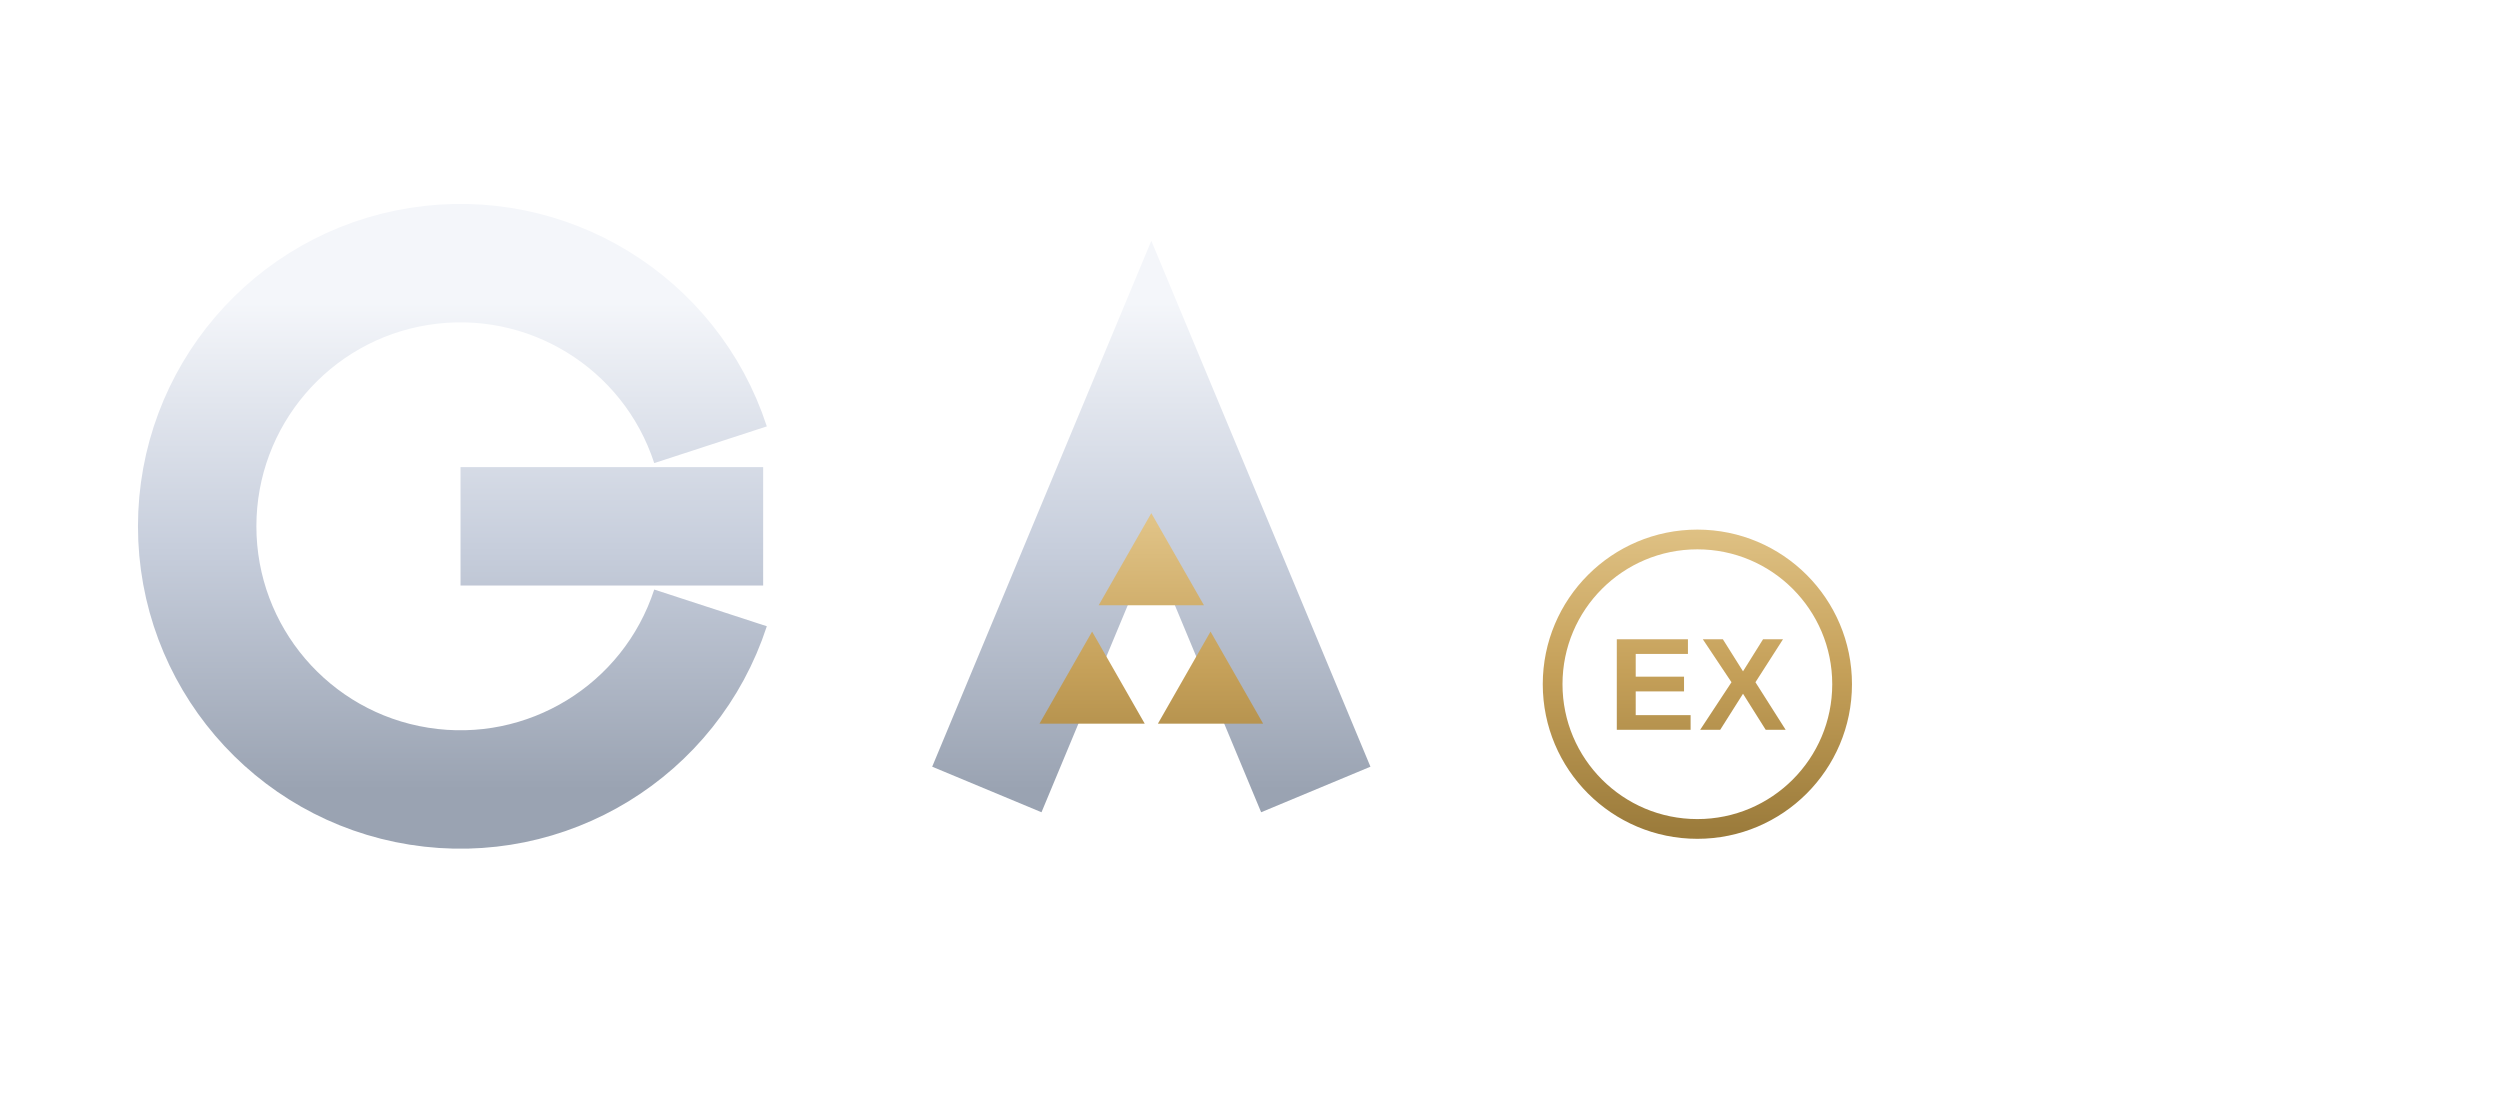
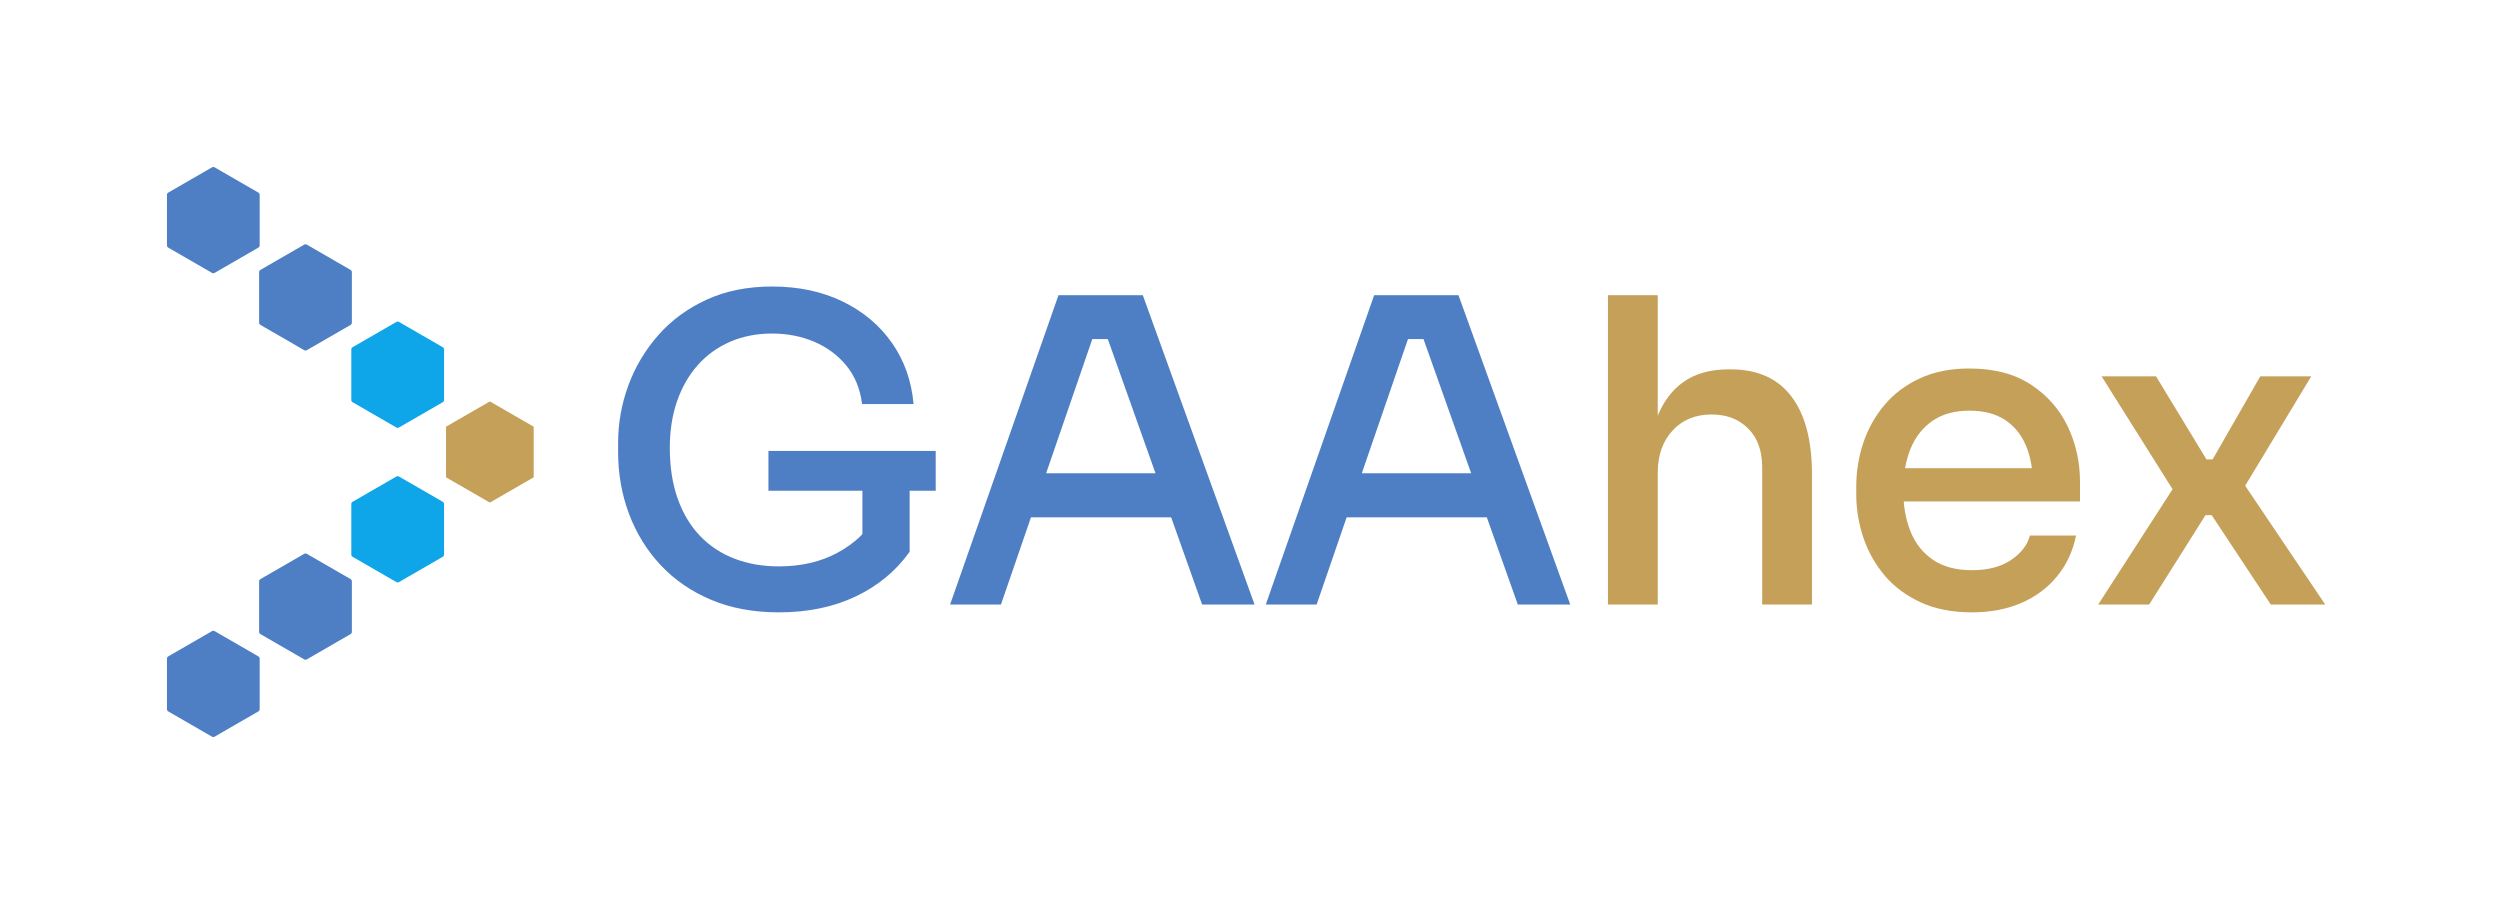
- <svg xmlns="http://www.w3.org/2000/svg" viewBox="0 0 380 170" role="img" aria-label="GAAhex">
-   <defs>
-     <linearGradient id="cob" x1="0" y1="46" x2="0" y2="120" gradientUnits="userSpaceOnUse">
-       <stop offset="0" stop-color="#F4F6FA" />
-       <stop offset="0.5" stop-color="#C7CEDC" />
-       <stop offset="1" stop-color="#9AA3B2" />
-     </linearGradient>
-     <linearGradient id="gold" x1="0" y1="78" x2="0" y2="126" gradientUnits="userSpaceOnUse">
-       <stop offset="0" stop-color="#E2C589" />
-       <stop offset="0.5" stop-color="#C5A059" />
-       <stop offset="1" stop-color="#9C7C3C" />
-     </linearGradient>
-   </defs>
-   <path d="M 108 67.6 A 40 40 0 1 0 108 92.4" fill="none" stroke="url(#cob)" stroke-width="18" stroke-linecap="butt" />
-   <path d="M 70 80 H 116" fill="none" stroke="url(#cob)" stroke-width="18" stroke-linecap="butt" />
-   <path d="M150 120 L175 60 L200 120" fill="none" stroke="url(#cob)" stroke-width="18" stroke-linejoin="miter" />
-   <path d="M175 46 L166 60 L184 60 Z" fill="url(#cob)" />
-   <path d="M175 78 L167 92 L183 92 Z" fill="url(#gold)" />
-   <path d="M166 96 L158 110 L174 110 Z" fill="url(#gold)" />
-   <path d="M184 96 L176 110 L192 110 Z" fill="url(#gold)" />
-   <circle cx="258" cy="104" r="22" fill="none" stroke="url(#gold)" stroke-width="3" />
-   <text x="258" y="104" font-family="Arial, Helvetica, sans-serif" font-size="20" font-weight="700" fill="url(#gold)" text-anchor="middle" dominant-baseline="central" letter-spacing="0.5">EX</text>
+ <svg xmlns="http://www.w3.org/2000/svg" width="885" height="320" viewBox="0 0 885 320">
+   <g transform="translate(-1.65,32.54) scale(0.8498)">
+     <g fill="#4E7FC4" stroke="#4E7FC4" stroke-width="2.108" stroke-linejoin="round">
+       <path d="M109.06 42.86 L90.80 32.32 L72.54 42.86 L72.54 63.94 L90.80 74.48 L109.06 63.94 Z" />
+       <path d="M147.46 75.06 L129.20 64.52 L110.94 75.06 L110.94 96.14 L129.20 106.68 L147.46 96.14 Z" />
+       <path d="M185.86 107.26 L167.60 96.72 L149.34 107.26 L149.34 128.34 L167.60 138.88 L185.86 128.34 Z" fill="#0EA5E9" stroke="#0EA5E9" />
+       <path d="M185.86 171.66 L167.60 161.12 L149.34 171.66 L149.34 192.74 L167.60 203.28 L185.86 192.74 Z" fill="#0EA5E9" stroke="#0EA5E9" />
+       <path d="M147.46 203.86 L129.20 193.32 L110.94 203.86 L110.94 224.94 L129.20 235.48 L147.46 224.94 Z" />
+       <path d="M109.06 236.06 L90.80 225.52 L72.54 236.06 L72.54 257.14 L90.80 267.68 L109.06 257.14 Z" />
+     </g>
+     <path d="M224.26 139.46 L206.00 128.92 L187.74 139.46 L187.74 160.54 L206.00 171.08 L224.26 160.54 Z" fill="#C5A059" />
+   </g>
+   <path d="M430.75 -18.5Q341.25 -18.5 271.0 11.125Q200.75 40.75 151.875 93.0Q103 145.25 77.25 213.875Q51.5 282.5 51.5 359.75V381.75Q51.5 451.25 75.625 517.0Q99.75 582.75 146.25 635.625Q192.75 688.5 260.5 719.5Q328.25 750.5 414.75 750.5Q508.25 750.5 580.875 715.375Q653.5 680.25 697.5 617.75Q741.5 555.25 748.75 473H627.25Q620.5 527 590.0 564.0Q559.5 601 514.0 620.25Q468.5 639.5 414.75 639.5Q360.75 639.5 316.125 620.25Q271.5 601 239.75 565.375Q208 529.75 190.75 480.25Q173.5 430.75 173.5 369.75Q173.5 302 192.125 249.75Q210.75 197.5 244.75 162.0Q278.75 126.5 326.125 108.25Q373.5 90 430.75 90Q510 90 569.625 122.375Q629.25 154.75 658.5 206.75L628 90V292.5H739.5V124.5Q691.25 56.75 612.375 19.125Q533.5 -18.5 430.75 -18.5ZM406.25 268.5V362.5H801V268.5Z" transform="translate(211.09,214.00) scale(0.15,-0.15)" fill="#4E7FC4" />
+   <path d="M23 0 278.75 730H477.75L741.5 0H617.75L387 649.5L436.25 626.5H314.75L366.5 649.5L143 0ZM188.5 205.75 227.25 309.75H532.75L571.5 205.75Z" transform="translate(332.89,214.00) scale(0.15,-0.15)" fill="#4E7FC4" />
+   <path d="M23 0 278.75 730H477.75L741.5 0H617.75L387 649.5L436.25 626.5H314.75L366.5 649.5L143 0ZM188.5 205.75 227.25 309.75H532.75L571.5 205.75Z" transform="translate(444.64,214.00) scale(0.15,-0.15)" fill="#4E7FC4" />
+   <path d="M85.5 0V730H203V299H179Q179 379.25 199.625 436.625Q220.25 494 262.625 524.5Q305 555 370.25 555H375.25Q469.75 555 518.375 491.125Q567 427.25 567 307.25V0H449.5V324Q449.5 382.25 416.375 415.375Q383.25 448.5 330.25 448.5Q272.75 448.5 237.875 410.5Q203 372.5 203 310.75V0Z" transform="translate(556.39,214.00) scale(0.15,-0.15)" fill="#C5A059" />
+   <path d="M320.5 -18.5Q250.5 -18.5 198.75 5.5Q147 29.5 113.75 69.375Q80.5 109.25 64.0 158.75Q47.5 208.25 47.5 260V278.5Q47.5 331.5 64.0 381.125Q80.5 430.75 113.625 470.375Q146.75 510 197.125 533.5Q247.5 557 314.5 557Q402 557 459.875 518.875Q517.75 480.75 546.625 420.125Q575.5 359.5 575.5 290V243.25H98V321.75H496.75L464.5 281.5Q464.5 336 447.875 375.25Q431.25 414.5 398.125 436.0Q365 457.5 314.5 457.5Q262.75 457.5 228.0 433.875Q193.25 410.25 175.875 368.125Q158.5 326 158.5 269Q158.5 214.75 175.625 172.25Q192.75 129.75 228.75 105.375Q264.75 81 320.5 81Q377.25 81 413.0 105.25Q448.75 129.5 457.25 162.75H566.25Q555 107.5 521.375 66.5Q487.75 25.5 436.625 3.5Q385.5 -18.5 320.5 -18.5Z" transform="translate(649.99,214.00) scale(0.15,-0.15)" fill="#C5A059" />
+   <path d="M22.5 0 206.5 285.25 203.25 263.75 30.5 538.5H159L278 342.5H292.5L405 538.5H525.25L361.75 267.75L365 286.75L558.25 0H429.75L290.25 211H275.75L142.75 0Z" transform="translate(739.39,214.00) scale(0.15,-0.15)" fill="#C5A059" />
</svg>
